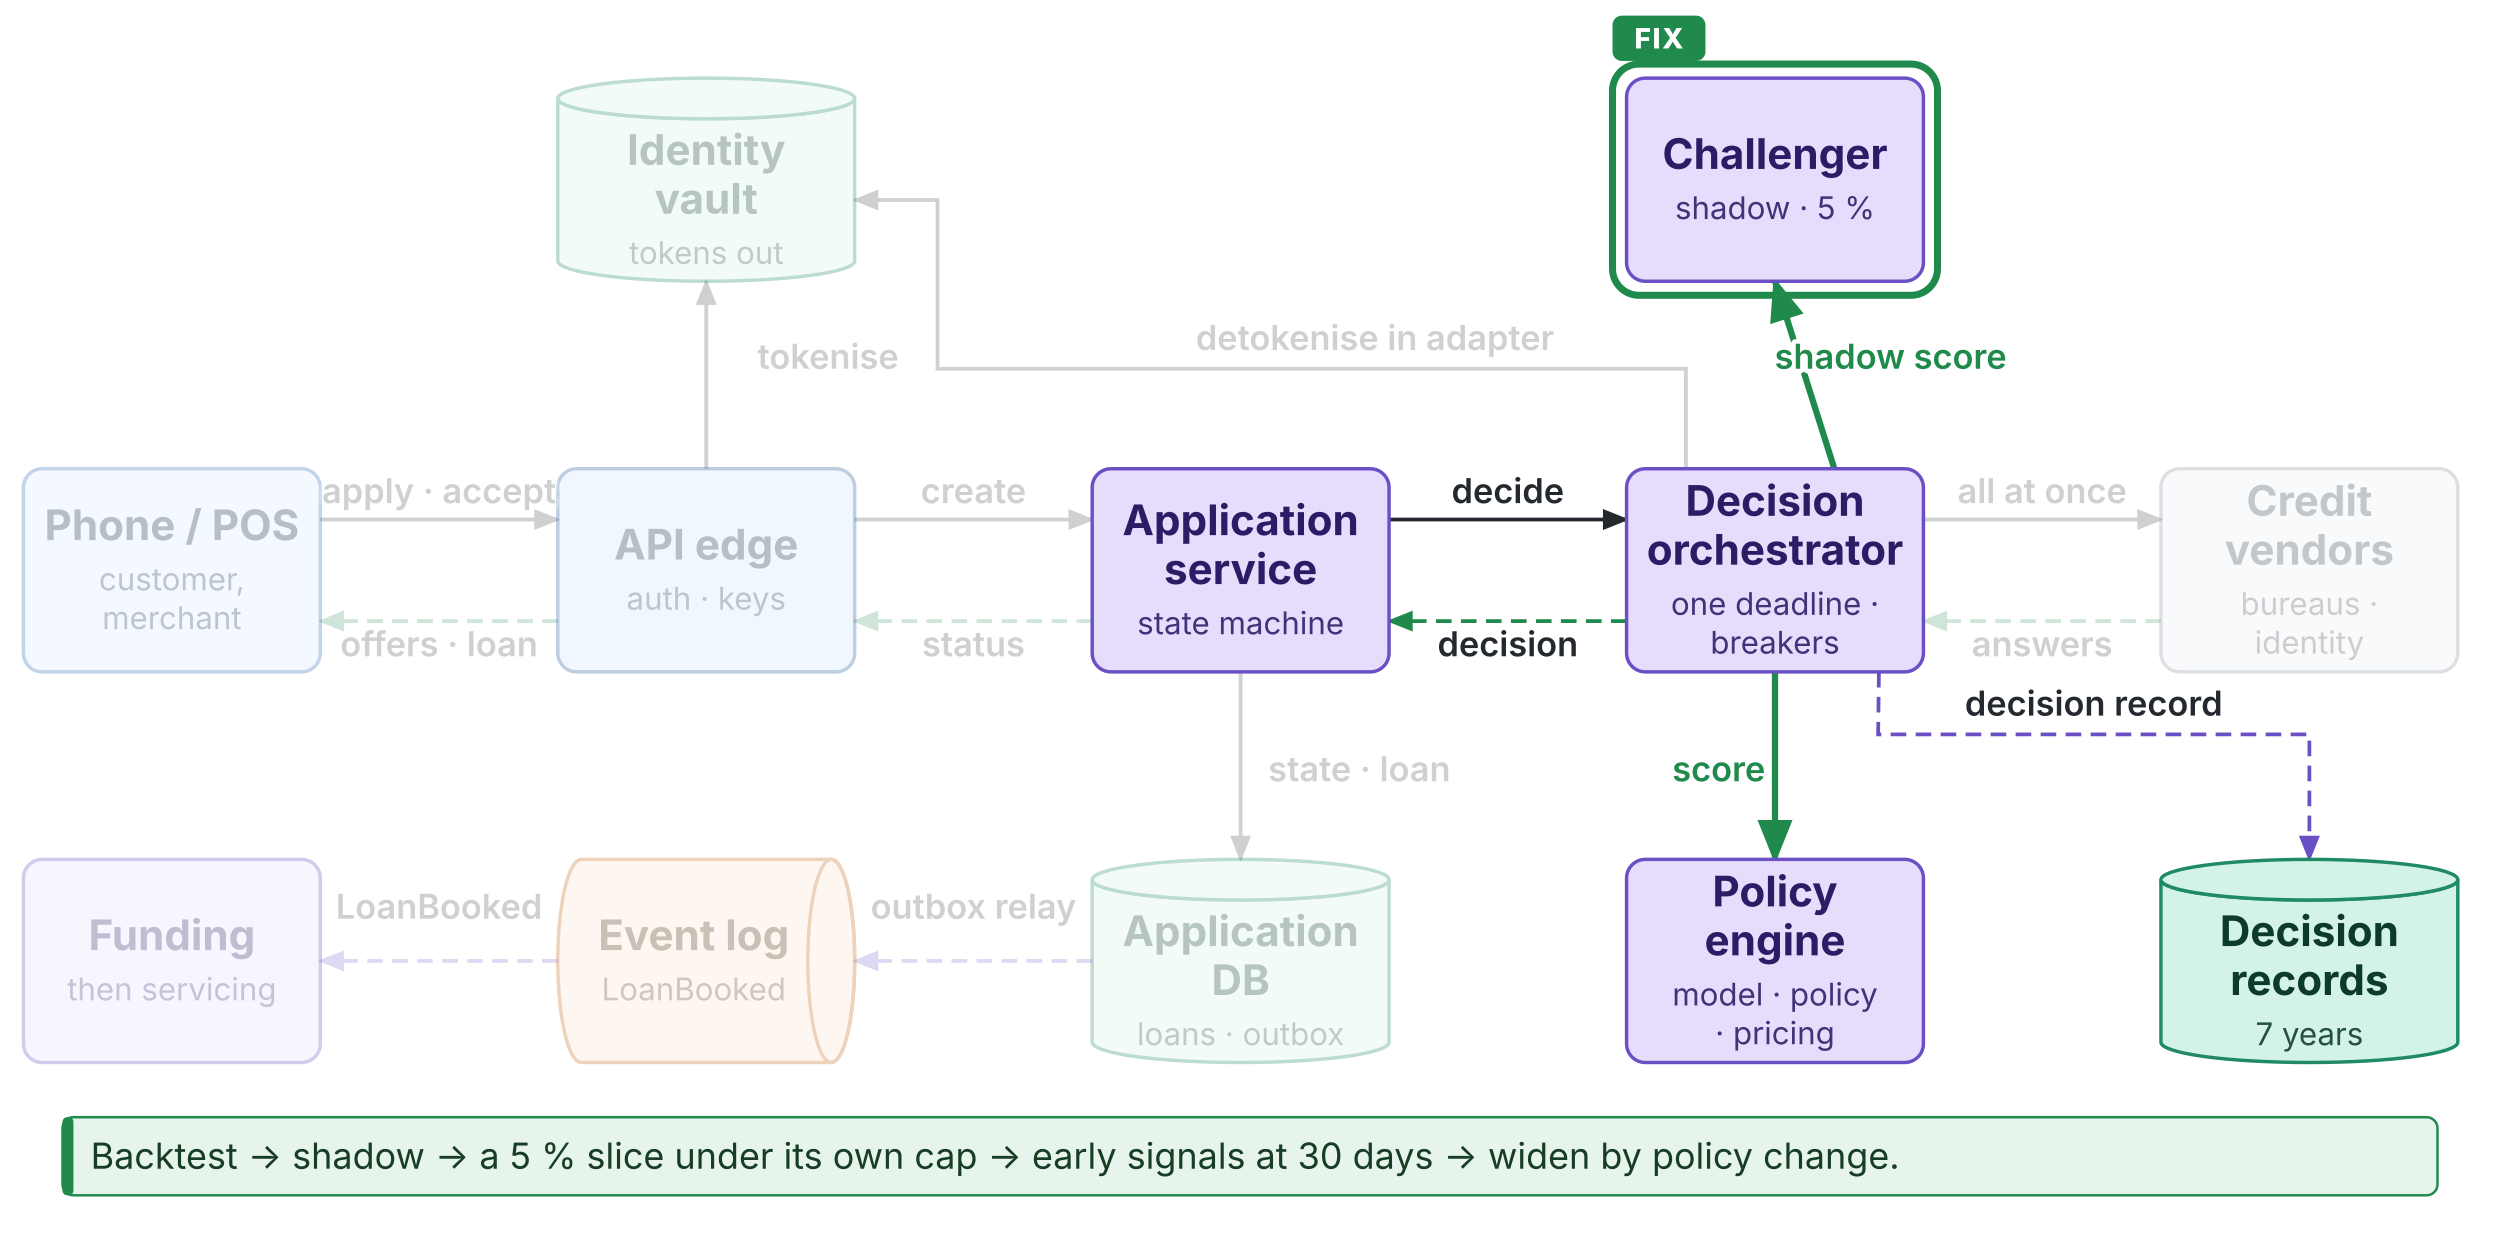
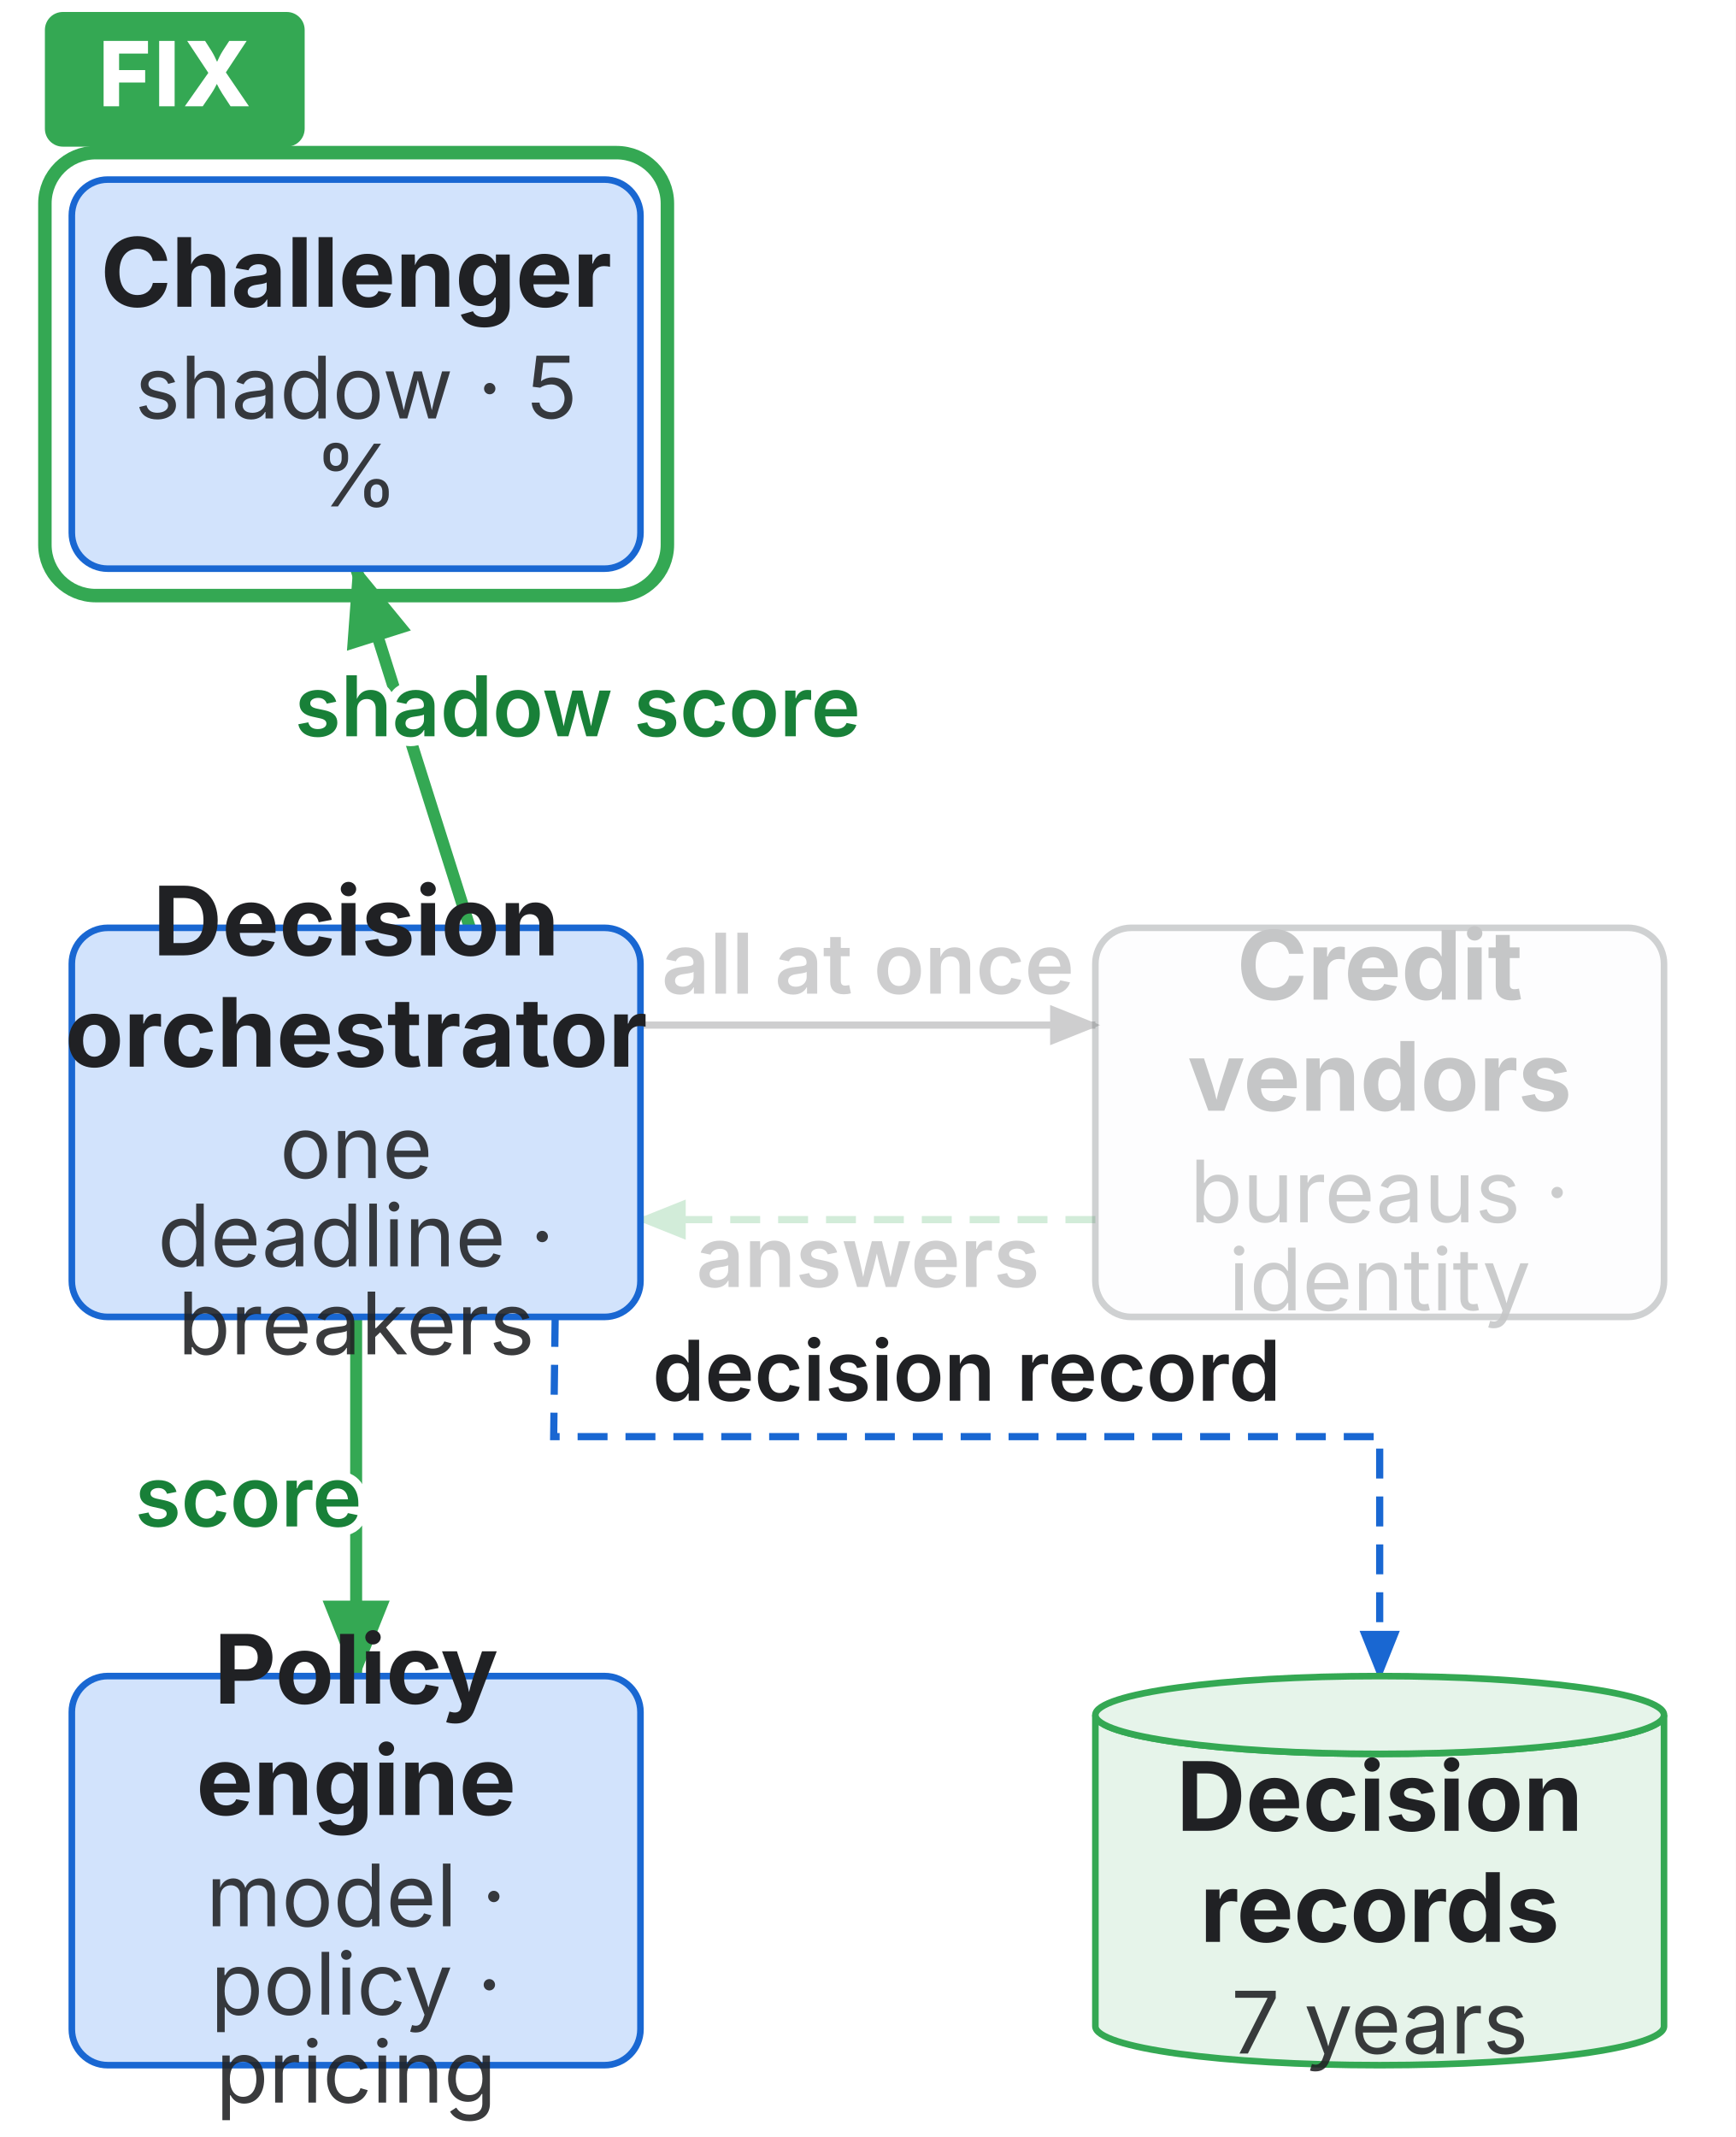
- <svg xmlns="http://www.w3.org/2000/svg" class="base" viewBox="0 0 1600 800" width="1600" height="800">
+ <svg xmlns="http://www.w3.org/2000/svg" class="base" viewBox="1017 -10 580 714" width="580" height="714">
  <defs>
-     <marker id="bs-1f8a4c" viewBox="0 0 10 10" refX="9" refY="5" markerWidth="7" markerHeight="7" orient="auto">
-       <path d="M0,1 L10,5 L0,9 z" fill="#1f8a4c" />
+     <marker id="bs-1967d2" viewBox="0 0 10 10" refX="9" refY="5" markerWidth="7" markerHeight="7" orient="auto">
+       <path d="M0,1 L10,5 L0,9 z" fill="#1967d2" />
    </marker>
-     <marker id="bs-s-1f8a4c" viewBox="0 0 10 10" refX="1" refY="5" markerWidth="7" markerHeight="7" orient="auto">
-       <path d="M10,1 L0,5 L10,9 z" fill="#1f8a4c" />
+     <marker id="bs-s-1967d2" viewBox="0 0 10 10" refX="1" refY="5" markerWidth="7" markerHeight="7" orient="auto">
+       <path d="M10,1 L0,5 L10,9 z" fill="#1967d2" />
    </marker>
-     <marker id="bs-24292f" viewBox="0 0 10 10" refX="9" refY="5" markerWidth="7" markerHeight="7" orient="auto">
-       <path d="M0,1 L10,5 L0,9 z" fill="#24292f" />
+     <marker id="bs-202124" viewBox="0 0 10 10" refX="9" refY="5" markerWidth="7" markerHeight="7" orient="auto">
+       <path d="M0,1 L10,5 L0,9 z" fill="#202124" />
    </marker>
-     <marker id="bs-s-24292f" viewBox="0 0 10 10" refX="1" refY="5" markerWidth="7" markerHeight="7" orient="auto">
-       <path d="M10,1 L0,5 L10,9 z" fill="#24292f" />
+     <marker id="bs-s-202124" viewBox="0 0 10 10" refX="1" refY="5" markerWidth="7" markerHeight="7" orient="auto">
+       <path d="M10,1 L0,5 L10,9 z" fill="#202124" />
    </marker>
-     <marker id="bs-6b4fc4" viewBox="0 0 10 10" refX="9" refY="5" markerWidth="7" markerHeight="7" orient="auto">
-       <path d="M0,1 L10,5 L0,9 z" fill="#6b4fc4" />
+     <marker id="bs-34a853" viewBox="0 0 10 10" refX="9" refY="5" markerWidth="7" markerHeight="7" orient="auto">
+       <path d="M0,1 L10,5 L0,9 z" fill="#34a853" />
    </marker>
-     <marker id="bs-s-6b4fc4" viewBox="0 0 10 10" refX="1" refY="5" markerWidth="7" markerHeight="7" orient="auto">
-       <path d="M10,1 L0,5 L10,9 z" fill="#6b4fc4" />
+     <marker id="bs-s-34a853" viewBox="0 0 10 10" refX="1" refY="5" markerWidth="7" markerHeight="7" orient="auto">
+       <path d="M10,1 L0,5 L10,9 z" fill="#34a853" />
    </marker>
  </defs>
-   <rect width="1600" height="800" fill="#ffffff" />
-   <path d="M205.0,332.5 L357.0,332.5" fill="none" stroke="#24292f" stroke-width="2.4" marker-end="url(#bs-24292f)" opacity="0.22" />
-   <path d="M357.0,397.5 L205.0,397.5" fill="none" stroke="#1f8a4c" stroke-width="2.4" stroke-dasharray="10 6" marker-end="url(#bs-1f8a4c)" opacity="0.22" />
-   <path d="M547.0,332.5 L699.0,332.5" fill="none" stroke="#24292f" stroke-width="2.4" marker-end="url(#bs-24292f)" opacity="0.22" />
-   <path d="M699.0,397.5 L547.0,397.5" fill="none" stroke="#1f8a4c" stroke-width="2.4" stroke-dasharray="10 6" marker-end="url(#bs-1f8a4c)" opacity="0.22" />
-   <path d="M794.0,430.0 L794.0,550.0" fill="none" stroke="#24292f" stroke-width="2.4" marker-end="url(#bs-24292f)" opacity="0.22" />
-   <path d="M889.0,332.5 L1041.0,332.5" fill="none" stroke="#24292f" stroke-width="2.4" marker-end="url(#bs-24292f)" />
-   <path d="M1041.0,397.5 L889.0,397.5" fill="none" stroke="#1f8a4c" stroke-width="2.4" stroke-dasharray="10 6" marker-end="url(#bs-1f8a4c)" />
-   <path d="M1231.0,332.5 L1383.0,332.5" fill="none" stroke="#24292f" stroke-width="2.4" marker-end="url(#bs-24292f)" opacity="0.22" />
-   <path d="M1383.0,397.5 L1231.0,397.5" fill="none" stroke="#1f8a4c" stroke-width="2.4" stroke-dasharray="10 6" marker-end="url(#bs-1f8a4c)" opacity="0.22" />
-   <path d="M1136.0,430.0 L1136.0,550.0" fill="none" stroke="#1f8a4c" stroke-width="4" marker-end="url(#bs-1f8a4c)" />
-   <path d="M699.0,615.0 L547.0,615.0" fill="none" stroke="#6b4fc4" stroke-width="2.4" stroke-dasharray="10 6" marker-end="url(#bs-6b4fc4)" opacity="0.22" />
-   <path d="M452.0,300.0 L452.0,180.0" fill="none" stroke="#24292f" stroke-width="2.4" marker-end="url(#bs-24292f)" opacity="0.22" />
-   <path d="M1079.0,300.0 L1079.0,236.0 L600.0,236.0 L600.0,128.0 L547.0,128.0" fill="none" stroke="#24292f" stroke-width="2.4" marker-end="url(#bs-24292f)" opacity="0.22" />
-   <path d="M1202.5,430.0 L1202.0,470.0 L1478.0,470.0 L1478.0,550.0" fill="none" stroke="#6b4fc4" stroke-width="2.4" stroke-dasharray="10 6" marker-end="url(#bs-6b4fc4)" />
-   <path d="M357.0,615.0 L205.0,615.0" fill="none" stroke="#6b4fc4" stroke-width="2.4" stroke-dasharray="10 6" marker-end="url(#bs-6b4fc4)" opacity="0.22" />
-   <path d="M1174.0,300.0 L1136.0,180.0" fill="none" stroke="#1f8a4c" stroke-width="4" marker-end="url(#bs-1f8a4c)" />
-   <g opacity="0.3">
-     <rect x="15" y="300" width="190" height="130" rx="12" fill="#dbeafe" stroke="#2f6fb5" stroke-width="2.2" />
-     <text x="110.0" y="345.7" text-anchor="middle" font-family="Inter, Helvetica, Arial, sans-serif" font-size="27" font-weight="700" fill="#0b2540">Phone / POS</text>
-     <text x="110.0" y="377.8" text-anchor="middle" font-family="Inter, Helvetica, Arial, sans-serif" font-size="20.0" fill="#0b2540" fill-opacity="0.88">customer,</text>
-     <text x="110.0" y="402.6" text-anchor="middle" font-family="Inter, Helvetica, Arial, sans-serif" font-size="20.0" fill="#0b2540" fill-opacity="0.88">merchant</text>
+   <rect x="1017" y="-10" width="580" height="714" fill="#ffffff" />
+   <path data-k="e:o-v" d="M1231.0,332.5 L1383.0,332.5" fill="none" stroke="#202124" stroke-width="2.4" marker-end="url(#bs-202124)" opacity="0.22" />
+   <path data-k="e:v-o" d="M1383.0,397.5 L1231.0,397.5" fill="none" stroke="#34a853" stroke-width="2.4" stroke-dasharray="10 6" marker-end="url(#bs-34a853)" opacity="0.22" />
+   <path data-k="e:o-m" d="M1136.0,430.0 L1136.0,550.0" fill="none" stroke="#34a853" stroke-width="4" marker-end="url(#bs-34a853)" />
+   <path data-k="e:o-r" d="M1202.5,430.0 L1202.0,470.0 L1478.0,470.0 L1478.0,550.0" fill="none" stroke="#1967d2" stroke-width="2.4" stroke-dasharray="10 6" marker-end="url(#bs-1967d2)" />
+   <path data-k="e:o-c" d="M1174.0,300.0 L1136.0,180.0" fill="none" stroke="#34a853" stroke-width="4" marker-end="url(#bs-34a853)" />
+   <g data-k="n:orch">
+     <rect x="1041" y="300" width="190" height="130" rx="12" fill="#d2e3fc" stroke="#1967d2" stroke-width="2.2" />
+     <text x="1136.0" y="309.2" text-anchor="middle" font-family="Inter, Roboto, sans-serif" font-size="32" font-weight="700" fill="#202124">Decision</text>
+     <text x="1136.0" y="346.4" text-anchor="middle" font-family="Inter, Roboto, sans-serif" font-size="32" font-weight="700" fill="#202124">orchestrator</text>
+     <text x="1136.0" y="383.6" text-anchor="middle" font-family="Inter, Roboto, sans-serif" font-size="28.8" fill="#202124" fill-opacity="0.88">one</text>
+     <text x="1136.0" y="413.1" text-anchor="middle" font-family="Inter, Roboto, sans-serif" font-size="28.8" fill="#202124" fill-opacity="0.88">deadline ·</text>
+     <text x="1136.0" y="442.5" text-anchor="middle" font-family="Inter, Roboto, sans-serif" font-size="28.8" fill="#202124" fill-opacity="0.88">breakers</text>
  </g>
-   <g opacity="0.3">
-     <rect x="357" y="300" width="190" height="130" rx="12" fill="#cfe3fb" stroke="#215a9a" stroke-width="2.2" />
-     <text x="452.0" y="358.1" text-anchor="middle" font-family="Inter, Helvetica, Arial, sans-serif" font-size="27" font-weight="700" fill="#0b2540">API edge</text>
-     <text x="452.0" y="390.2" text-anchor="middle" font-family="Inter, Helvetica, Arial, sans-serif" font-size="20.0" fill="#0b2540" fill-opacity="0.88">auth · keys</text>
+   <g data-k="n:ven">
+     <g opacity="0.3">
+       <rect x="1383" y="300" width="190" height="130" rx="12" fill="#f8f9fa" stroke="#5f6368" stroke-width="2.2" />
+       <text x="1478.0" y="324.0" text-anchor="middle" font-family="Inter, Roboto, sans-serif" font-size="32" font-weight="700" fill="#3c4043">Credit</text>
+       <text x="1478.0" y="361.1" text-anchor="middle" font-family="Inter, Roboto, sans-serif" font-size="32" font-weight="700" fill="#3c4043">vendors</text>
+       <text x="1478.0" y="398.4" text-anchor="middle" font-family="Inter, Roboto, sans-serif" font-size="28.8" fill="#3c4043" fill-opacity="0.88">bureaus ·</text>
+       <text x="1478.0" y="427.8" text-anchor="middle" font-family="Inter, Roboto, sans-serif" font-size="28.8" fill="#3c4043" fill-opacity="0.88">identity</text>
+     </g>
  </g>
-   <rect x="699" y="300" width="190" height="130" rx="12" fill="#e6dcfb" stroke="#6b4fc4" stroke-width="2.2" />
-   <text x="794.0" y="342.5" text-anchor="middle" font-family="Inter, Helvetica, Arial, sans-serif" font-size="27" font-weight="700" fill="#2a1d66">Application</text>
-   <text x="794.0" y="373.8" text-anchor="middle" font-family="Inter, Helvetica, Arial, sans-serif" font-size="27" font-weight="700" fill="#2a1d66">service</text>
-   <text x="794.0" y="405.9" text-anchor="middle" font-family="Inter, Helvetica, Arial, sans-serif" font-size="20.0" fill="#2a1d66" fill-opacity="0.88">state machine</text>
-   <rect x="1041" y="300" width="190" height="130" rx="12" fill="#e6dcfb" stroke="#6b4fc4" stroke-width="2.2" />
-   <text x="1136.0" y="330.1" text-anchor="middle" font-family="Inter, Helvetica, Arial, sans-serif" font-size="27" font-weight="700" fill="#2a1d66">Decision</text>
-   <text x="1136.0" y="361.4" text-anchor="middle" font-family="Inter, Helvetica, Arial, sans-serif" font-size="27" font-weight="700" fill="#2a1d66">orchestrator</text>
-   <text x="1136.0" y="393.5" text-anchor="middle" font-family="Inter, Helvetica, Arial, sans-serif" font-size="20.0" fill="#2a1d66" fill-opacity="0.88">one deadline ·</text>
-   <text x="1136.0" y="418.3" text-anchor="middle" font-family="Inter, Helvetica, Arial, sans-serif" font-size="20.0" fill="#2a1d66" fill-opacity="0.88">breakers</text>
-   <g opacity="0.3">
-     <rect x="1383" y="300" width="190" height="130" rx="12" fill="#eceff2" stroke="#8c959f" stroke-width="2.2" />
-     <text x="1478.0" y="330.1" text-anchor="middle" font-family="Inter, Helvetica, Arial, sans-serif" font-size="27" font-weight="700" fill="#3a424a">Credit</text>
-     <text x="1478.0" y="361.4" text-anchor="middle" font-family="Inter, Helvetica, Arial, sans-serif" font-size="27" font-weight="700" fill="#3a424a">vendors</text>
-     <text x="1478.0" y="393.5" text-anchor="middle" font-family="Inter, Helvetica, Arial, sans-serif" font-size="20.0" fill="#3a424a" fill-opacity="0.88">bureaus ·</text>
-     <text x="1478.0" y="418.3" text-anchor="middle" font-family="Inter, Helvetica, Arial, sans-serif" font-size="20.0" fill="#3a424a" fill-opacity="0.88">identity</text>
+   <g data-k="n:model">
+     <rect x="1041" y="550" width="190" height="130" rx="12" fill="#d2e3fc" stroke="#1967d2" stroke-width="2.2" />
+     <text x="1136.0" y="559.2" text-anchor="middle" font-family="Inter, Roboto, sans-serif" font-size="32" font-weight="700" fill="#202124">Policy</text>
+     <text x="1136.0" y="596.4" text-anchor="middle" font-family="Inter, Roboto, sans-serif" font-size="32" font-weight="700" fill="#202124">engine</text>
+     <text x="1136.0" y="633.6" text-anchor="middle" font-family="Inter, Roboto, sans-serif" font-size="28.8" fill="#202124" fill-opacity="0.88">model ·</text>
+     <text x="1136.0" y="663.1" text-anchor="middle" font-family="Inter, Roboto, sans-serif" font-size="28.8" fill="#202124" fill-opacity="0.88">policy ·</text>
+     <text x="1136.0" y="692.5" text-anchor="middle" font-family="Inter, Roboto, sans-serif" font-size="28.8" fill="#202124" fill-opacity="0.88">pricing</text>
  </g>
-   <g opacity="0.3">
-     <path d="M357,63 a95.0,13 0 0,0 190,0 v104 a95.0,13 0 0,1 -190,0 z" fill="#d3f3e6" stroke="#1f8a63" stroke-width="2.2" />
-     <ellipse cx="452.0" cy="63" rx="95.0" ry="13" fill="#d3f3e6" stroke="#1f8a63" stroke-width="2.2" />
-     <text x="452.0" y="105.5" text-anchor="middle" font-family="Inter, Helvetica, Arial, sans-serif" font-size="27" font-weight="700" fill="#0d3b2a">Identity</text>
-     <text x="452.0" y="136.8" text-anchor="middle" font-family="Inter, Helvetica, Arial, sans-serif" font-size="27" font-weight="700" fill="#0d3b2a">vault</text>
-     <text x="452.0" y="168.9" text-anchor="middle" font-family="Inter, Helvetica, Arial, sans-serif" font-size="20.0" fill="#0d3b2a" fill-opacity="0.88">tokens out</text>
+   <g data-k="n:rec">
+     <path d="M1383,563 a95.0,13 0 0,0 190,0 v104 a95.0,13 0 0,1 -190,0 z" fill="#e6f4ea" stroke="#34a853" stroke-width="2.2" />
+     <ellipse cx="1478.0" cy="563" rx="95.0" ry="13" fill="#e6f4ea" stroke="#34a853" stroke-width="2.2" />
+     <text x="1478.0" y="601.7" text-anchor="middle" font-family="Inter, Roboto, sans-serif" font-size="32" font-weight="700" fill="#202124">Decision</text>
+     <text x="1478.0" y="638.8" text-anchor="middle" font-family="Inter, Roboto, sans-serif" font-size="32" font-weight="700" fill="#202124">records</text>
+     <text x="1478.0" y="676.1" text-anchor="middle" font-family="Inter, Roboto, sans-serif" font-size="28.8" fill="#202124" fill-opacity="0.88">7 years</text>
  </g>
-   <g opacity="0.3">
-     <path d="M699,563 a95.0,13 0 0,0 190,0 v104 a95.0,13 0 0,1 -190,0 z" fill="#d3f3e6" stroke="#1f8a63" stroke-width="2.2" />
-     <ellipse cx="794.0" cy="563" rx="95.0" ry="13" fill="#d3f3e6" stroke="#1f8a63" stroke-width="2.2" />
-     <text x="794.0" y="605.5" text-anchor="middle" font-family="Inter, Helvetica, Arial, sans-serif" font-size="27" font-weight="700" fill="#0d3b2a">Application</text>
-     <text x="794.0" y="636.8" text-anchor="middle" font-family="Inter, Helvetica, Arial, sans-serif" font-size="27" font-weight="700" fill="#0d3b2a">DB</text>
-     <text x="794.0" y="668.9" text-anchor="middle" font-family="Inter, Helvetica, Arial, sans-serif" font-size="20.0" fill="#0d3b2a" fill-opacity="0.88">loans · outbox</text>
+   <g data-k="n:chal">
+     <rect x="1041" y="50" width="190" height="130" rx="12" fill="#d2e3fc" stroke="#1967d2" stroke-width="2.2" />
+     <text x="1136.0" y="92.5" text-anchor="middle" font-family="Inter, Roboto, sans-serif" font-size="32" font-weight="700" fill="#202124">Challenger</text>
+     <text x="1136.0" y="129.8" text-anchor="middle" font-family="Inter, Roboto, sans-serif" font-size="28.8" fill="#202124" fill-opacity="0.88">shadow · 5</text>
+     <text x="1136.0" y="159.2" text-anchor="middle" font-family="Inter, Roboto, sans-serif" font-size="28.8" fill="#202124" fill-opacity="0.88">%</text>
  </g>
-   <g opacity="0.3">
-     <path d="M372,550 h160 a15,65.0 0 0,1 0,130 h-160 a15,65.0 0 0,1 0,-130 z" fill="#fde3cf" stroke="#c26a1b" stroke-width="2.2" />
-     <ellipse cx="532" cy="615.0" rx="15" ry="65.0" fill="none" stroke="#c26a1b" stroke-width="2.2" />
-     <text x="444.0" y="608.1" text-anchor="middle" font-family="Inter, Helvetica, Arial, sans-serif" font-size="27" font-weight="700" fill="#4f2a08">Event log</text>
-     <text x="444.0" y="640.2" text-anchor="middle" font-family="Inter, Helvetica, Arial, sans-serif" font-size="20.0" fill="#4f2a08" fill-opacity="0.88">LoanBooked</text>
+   <text data-k="e:o-v" x="1307.0" y="322.0" text-anchor="middle" font-family="Inter, Roboto, sans-serif" font-size="28" font-weight="600" fill="#202124" paint-order="stroke" stroke="#ffffff" stroke-width="6" stroke-linejoin="round" opacity="0.22">all at once</text>
+   <text data-k="e:v-o" x="1307.0" y="420.0" text-anchor="middle" font-family="Inter, Roboto, sans-serif" font-size="28" font-weight="600" fill="#202124" paint-order="stroke" stroke="#ffffff" stroke-width="6" stroke-linejoin="round" opacity="0.22">answers</text>
+   <text data-k="e:o-m" x="1100.0" y="500.0" text-anchor="middle" font-family="Inter, Roboto, sans-serif" font-size="28" font-weight="600" fill="#188038" paint-order="stroke" stroke="#ffffff" stroke-width="6" stroke-linejoin="round">score</text>
+   <text data-k="e:o-r" x="1340.0" y="458.0" text-anchor="middle" font-family="Inter, Roboto, sans-serif" font-size="28" font-weight="600" fill="#202124" paint-order="stroke" stroke="#ffffff" stroke-width="6" stroke-linejoin="round">decision record</text>
+   <text data-k="e:o-c" x="1210.0" y="236.0" text-anchor="middle" font-family="Inter, Roboto, sans-serif" font-size="28" font-weight="600" fill="#188038" paint-order="stroke" stroke="#ffffff" stroke-width="6" stroke-linejoin="round">shadow score</text>
+   <g data-k="m:chal">
+     <rect x="1032" y="41" width="208" height="148" rx="17" fill="none" stroke="#34a853" stroke-width="4.5" />
+     <rect x="1032" y="-6.0" width="86.8" height="45.0" rx="6" fill="#34a853" />
+     <text x="1075.4" y="25.5" text-anchor="middle" font-family="Inter, Roboto, sans-serif" font-size="30" font-weight="800" letter-spacing="1" fill="#ffffff">FIX</text>
  </g>
-   <g opacity="0.3">
-     <rect x="15" y="550" width="190" height="130" rx="12" fill="#e6dcfb" stroke="#6b4fc4" stroke-width="2.2" />
-     <text x="110.0" y="608.1" text-anchor="middle" font-family="Inter, Helvetica, Arial, sans-serif" font-size="27" font-weight="700" fill="#2a1d66">Funding</text>
-     <text x="110.0" y="640.2" text-anchor="middle" font-family="Inter, Helvetica, Arial, sans-serif" font-size="20.0" fill="#2a1d66" fill-opacity="0.88">then servicing</text>
-   </g>
-   <rect x="1041" y="550" width="190" height="130" rx="12" fill="#e6dcfb" stroke="#6b4fc4" stroke-width="2.2" />
-   <text x="1136.0" y="580.1" text-anchor="middle" font-family="Inter, Helvetica, Arial, sans-serif" font-size="27" font-weight="700" fill="#2a1d66">Policy</text>
-   <text x="1136.0" y="611.4" text-anchor="middle" font-family="Inter, Helvetica, Arial, sans-serif" font-size="27" font-weight="700" fill="#2a1d66">engine</text>
-   <text x="1136.0" y="643.5" text-anchor="middle" font-family="Inter, Helvetica, Arial, sans-serif" font-size="20.0" fill="#2a1d66" fill-opacity="0.88">model · policy</text>
-   <text x="1136.0" y="668.3" text-anchor="middle" font-family="Inter, Helvetica, Arial, sans-serif" font-size="20.0" fill="#2a1d66" fill-opacity="0.88">· pricing</text>
-   <path d="M1383,563 a95.0,13 0 0,0 190,0 v104 a95.0,13 0 0,1 -190,0 z" fill="#d3f3e6" stroke="#1f8a63" stroke-width="2.2" />
-   <ellipse cx="1478.0" cy="563" rx="95.0" ry="13" fill="#d3f3e6" stroke="#1f8a63" stroke-width="2.2" />
-   <text x="1478.0" y="605.5" text-anchor="middle" font-family="Inter, Helvetica, Arial, sans-serif" font-size="27" font-weight="700" fill="#0d3b2a">Decision</text>
-   <text x="1478.0" y="636.8" text-anchor="middle" font-family="Inter, Helvetica, Arial, sans-serif" font-size="27" font-weight="700" fill="#0d3b2a">records</text>
-   <text x="1478.0" y="668.9" text-anchor="middle" font-family="Inter, Helvetica, Arial, sans-serif" font-size="20.0" fill="#0d3b2a" fill-opacity="0.88">7 years</text>
-   <rect x="1041" y="50" width="190" height="130" rx="12" fill="#e6dcfb" stroke="#6b4fc4" stroke-width="2.2" />
-   <text x="1136.0" y="108.1" text-anchor="middle" font-family="Inter, Helvetica, Arial, sans-serif" font-size="27" font-weight="700" fill="#2a1d66">Challenger</text>
-   <text x="1136.0" y="140.2" text-anchor="middle" font-family="Inter, Helvetica, Arial, sans-serif" font-size="20.0" fill="#2a1d66" fill-opacity="0.88">shadow · 5 %</text>
-   <text x="281.0" y="322.0" text-anchor="middle" font-family="Inter, Helvetica, Arial, sans-serif" font-size="22" font-weight="600" fill="#24292f" paint-order="stroke" stroke="#ffffff" stroke-width="6" stroke-linejoin="round" opacity="0.22">apply · accept</text>
-   <text x="281.0" y="420.0" text-anchor="middle" font-family="Inter, Helvetica, Arial, sans-serif" font-size="22" font-weight="600" fill="#24292f" paint-order="stroke" stroke="#ffffff" stroke-width="6" stroke-linejoin="round" opacity="0.22">offers · loan</text>
-   <text x="623.0" y="322.0" text-anchor="middle" font-family="Inter, Helvetica, Arial, sans-serif" font-size="22" font-weight="600" fill="#24292f" paint-order="stroke" stroke="#ffffff" stroke-width="6" stroke-linejoin="round" opacity="0.22">create</text>
-   <text x="623.0" y="420.0" text-anchor="middle" font-family="Inter, Helvetica, Arial, sans-serif" font-size="22" font-weight="600" fill="#24292f" paint-order="stroke" stroke="#ffffff" stroke-width="6" stroke-linejoin="round" opacity="0.22">status</text>
-   <text x="870.0" y="500.0" text-anchor="middle" font-family="Inter, Helvetica, Arial, sans-serif" font-size="22" font-weight="600" fill="#24292f" paint-order="stroke" stroke="#ffffff" stroke-width="6" stroke-linejoin="round" opacity="0.22">state · loan</text>
-   <text x="965.0" y="322.0" text-anchor="middle" font-family="Inter, Helvetica, Arial, sans-serif" font-size="22" font-weight="600" fill="#24292f" paint-order="stroke" stroke="#ffffff" stroke-width="6" stroke-linejoin="round">decide</text>
-   <text x="965.0" y="420.0" text-anchor="middle" font-family="Inter, Helvetica, Arial, sans-serif" font-size="22" font-weight="600" fill="#24292f" paint-order="stroke" stroke="#ffffff" stroke-width="6" stroke-linejoin="round">decision</text>
-   <text x="1307.0" y="322.0" text-anchor="middle" font-family="Inter, Helvetica, Arial, sans-serif" font-size="22" font-weight="600" fill="#24292f" paint-order="stroke" stroke="#ffffff" stroke-width="6" stroke-linejoin="round" opacity="0.22">all at once</text>
-   <text x="1307.0" y="420.0" text-anchor="middle" font-family="Inter, Helvetica, Arial, sans-serif" font-size="22" font-weight="600" fill="#24292f" paint-order="stroke" stroke="#ffffff" stroke-width="6" stroke-linejoin="round" opacity="0.22">answers</text>
-   <text x="1100.0" y="500.0" text-anchor="middle" font-family="Inter, Helvetica, Arial, sans-serif" font-size="22" font-weight="600" fill="#1f8a4c" paint-order="stroke" stroke="#ffffff" stroke-width="6" stroke-linejoin="round">score</text>
-   <text x="623.0" y="588.0" text-anchor="middle" font-family="Inter, Helvetica, Arial, sans-serif" font-size="22" font-weight="600" fill="#24292f" paint-order="stroke" stroke="#ffffff" stroke-width="6" stroke-linejoin="round" opacity="0.22">outbox relay</text>
-   <text x="530.0" y="236.0" text-anchor="middle" font-family="Inter, Helvetica, Arial, sans-serif" font-size="22" font-weight="600" fill="#24292f" paint-order="stroke" stroke="#ffffff" stroke-width="6" stroke-linejoin="round" opacity="0.22">tokenise</text>
-   <text x="880.0" y="224.0" text-anchor="middle" font-family="Inter, Helvetica, Arial, sans-serif" font-size="22" font-weight="600" fill="#24292f" paint-order="stroke" stroke="#ffffff" stroke-width="6" stroke-linejoin="round" opacity="0.22">detokenise in adapter</text>
-   <text x="1340.0" y="458.0" text-anchor="middle" font-family="Inter, Helvetica, Arial, sans-serif" font-size="22" font-weight="600" fill="#24292f" paint-order="stroke" stroke="#ffffff" stroke-width="6" stroke-linejoin="round">decision record</text>
-   <text x="281.0" y="588.0" text-anchor="middle" font-family="Inter, Helvetica, Arial, sans-serif" font-size="22" font-weight="600" fill="#24292f" paint-order="stroke" stroke="#ffffff" stroke-width="6" stroke-linejoin="round" opacity="0.22">LoanBooked</text>
-   <text x="1210.0" y="236.0" text-anchor="middle" font-family="Inter, Helvetica, Arial, sans-serif" font-size="22" font-weight="600" fill="#1f8a4c" paint-order="stroke" stroke="#ffffff" stroke-width="6" stroke-linejoin="round">shadow score</text>
-   <rect x="1032" y="41" width="208" height="148" rx="17" fill="none" stroke="#1f8a4c" stroke-width="4.5" />
-   <rect x="1032" y="10" width="59.5" height="29" rx="6" fill="#1f8a4c" />
-   <text x="1061.75" y="31" text-anchor="middle" font-family="Inter, Helvetica, Arial, sans-serif" font-size="18" font-weight="800" letter-spacing="1" fill="#ffffff">FIX</text>
-   <rect x="40" y="715" width="1520" height="50" rx="7" fill="#e7f4ec" stroke="#1f8a4c" stroke-width="1.6" />
-   <rect x="40" y="715" width="7" height="50" rx="3" fill="#1f8a4c" />
-   <text x="58" y="748" font-family="Inter, Helvetica, Arial, sans-serif" font-size="23" fill="#173d24">Backtest → shadow → a 5 % slice under its own cap → early signals at 30 days → widen by policy change.</text>
</svg>
